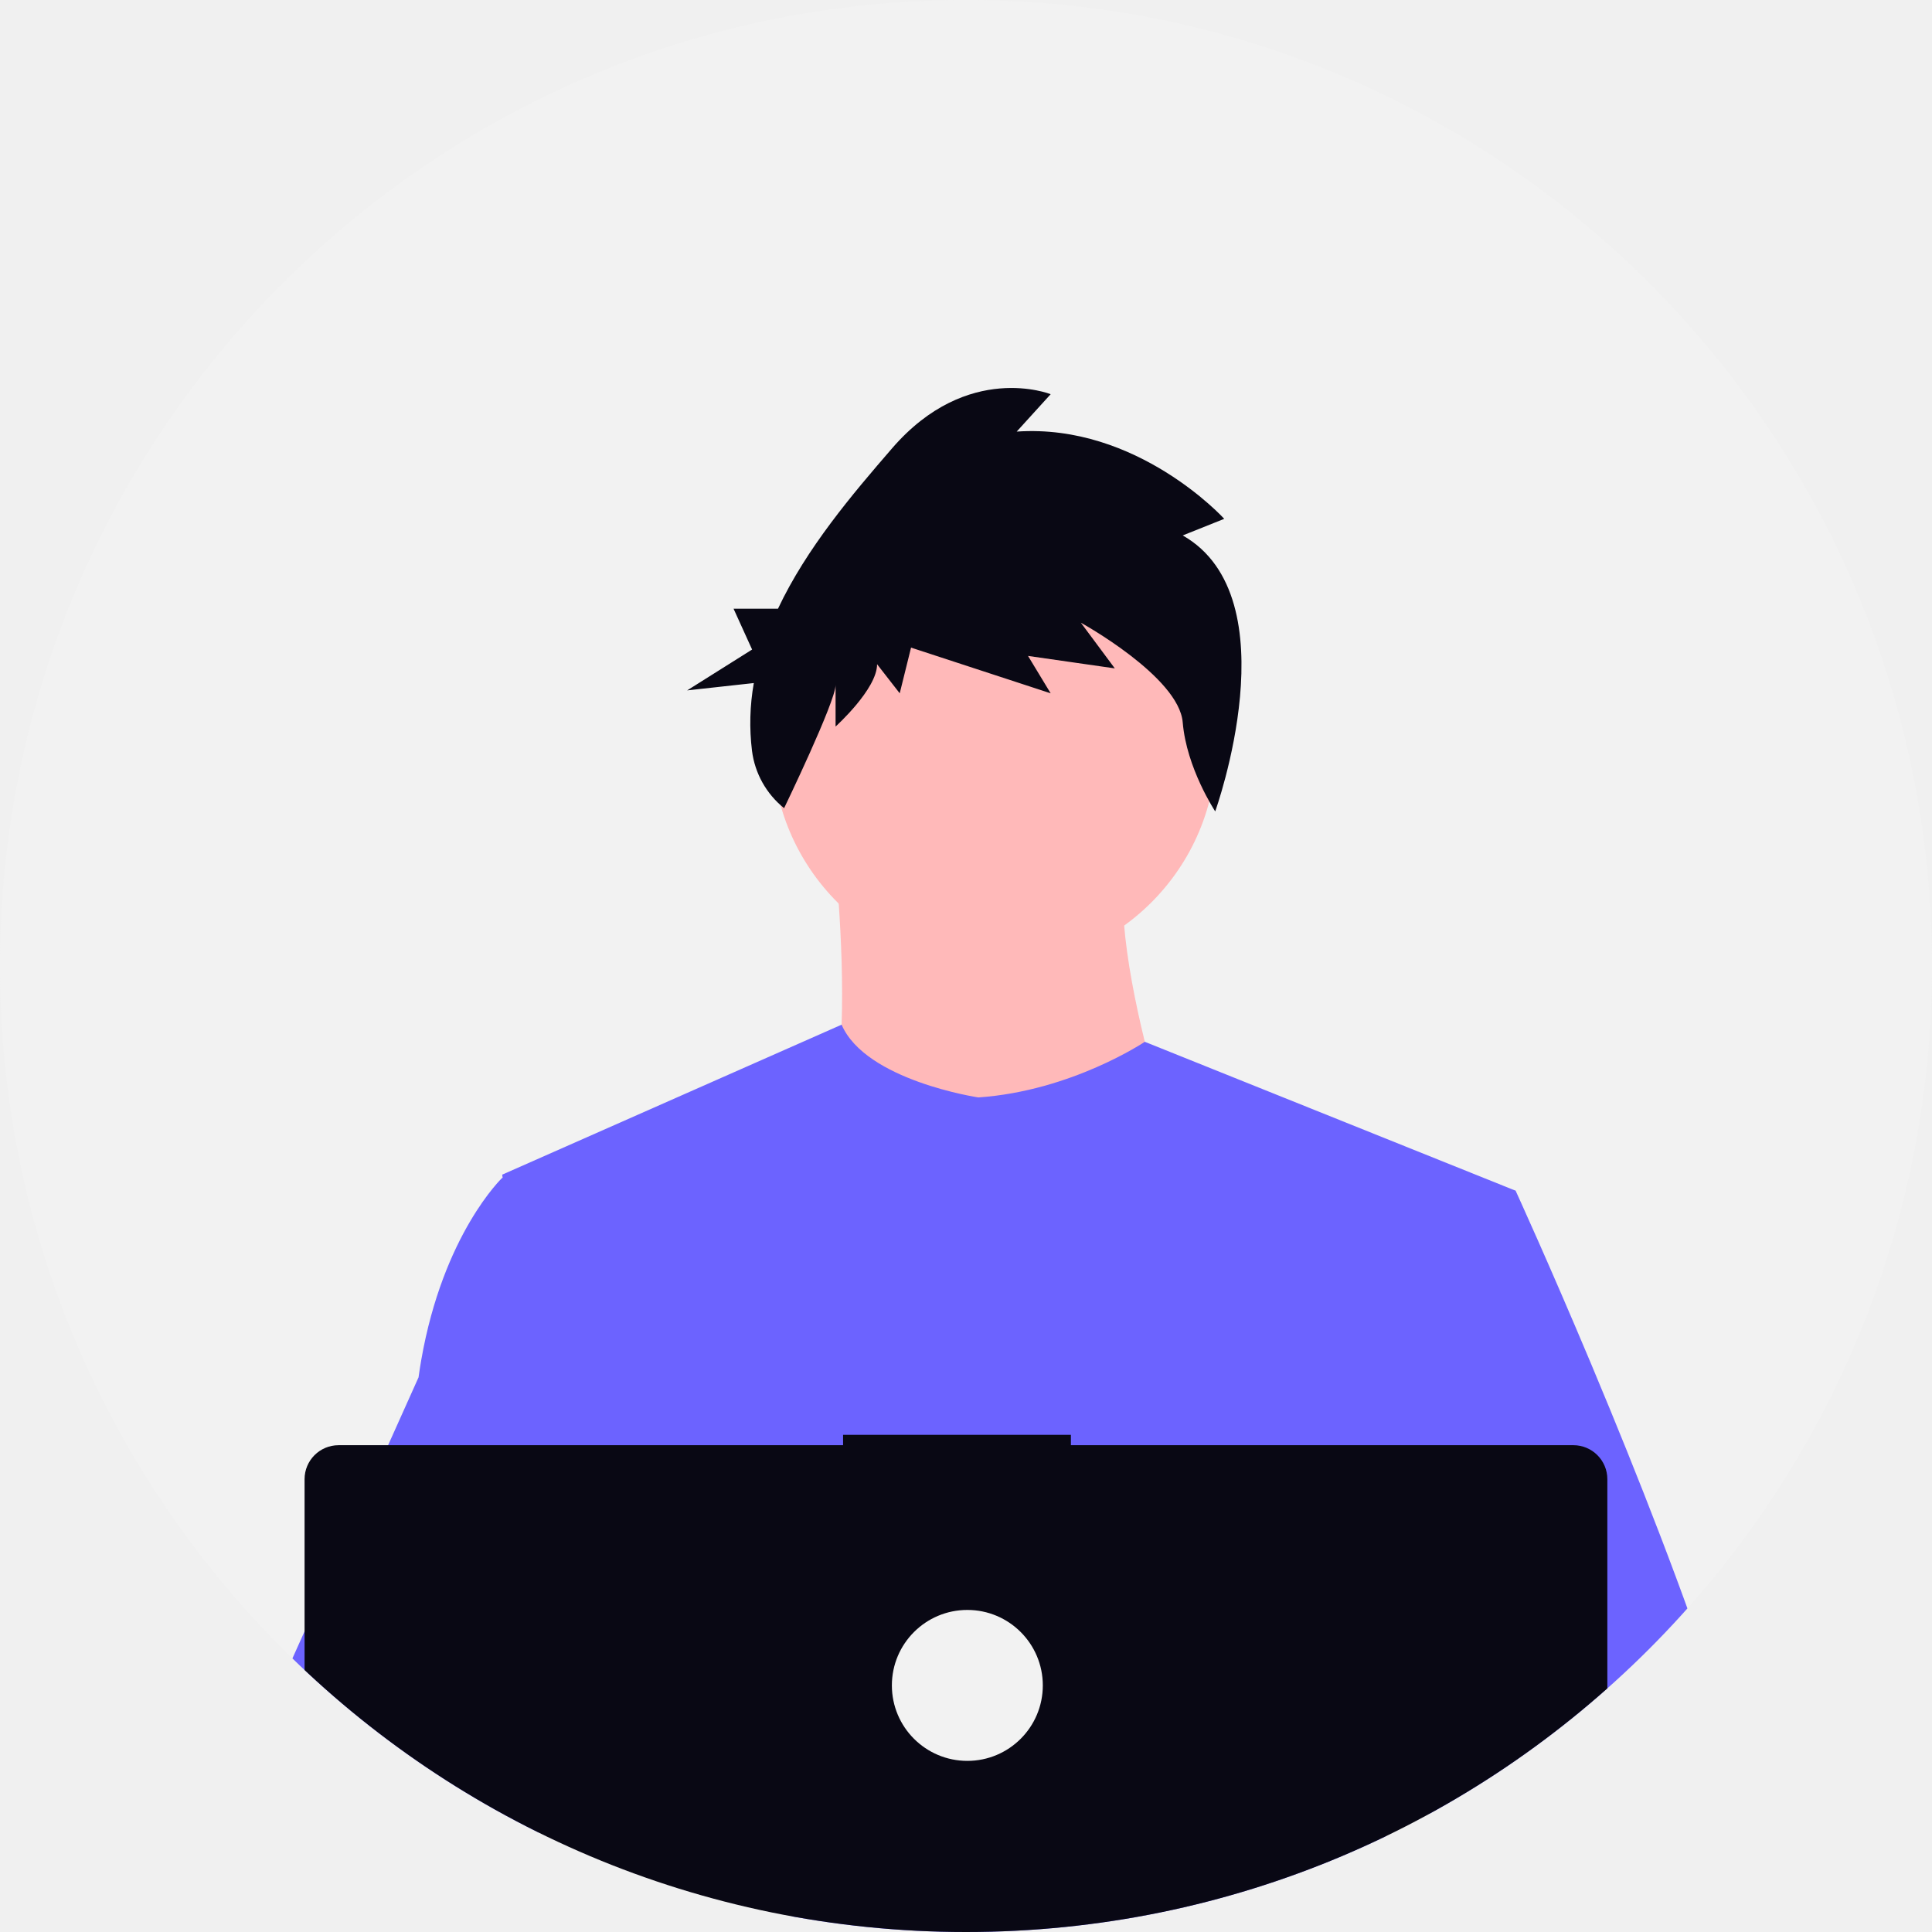
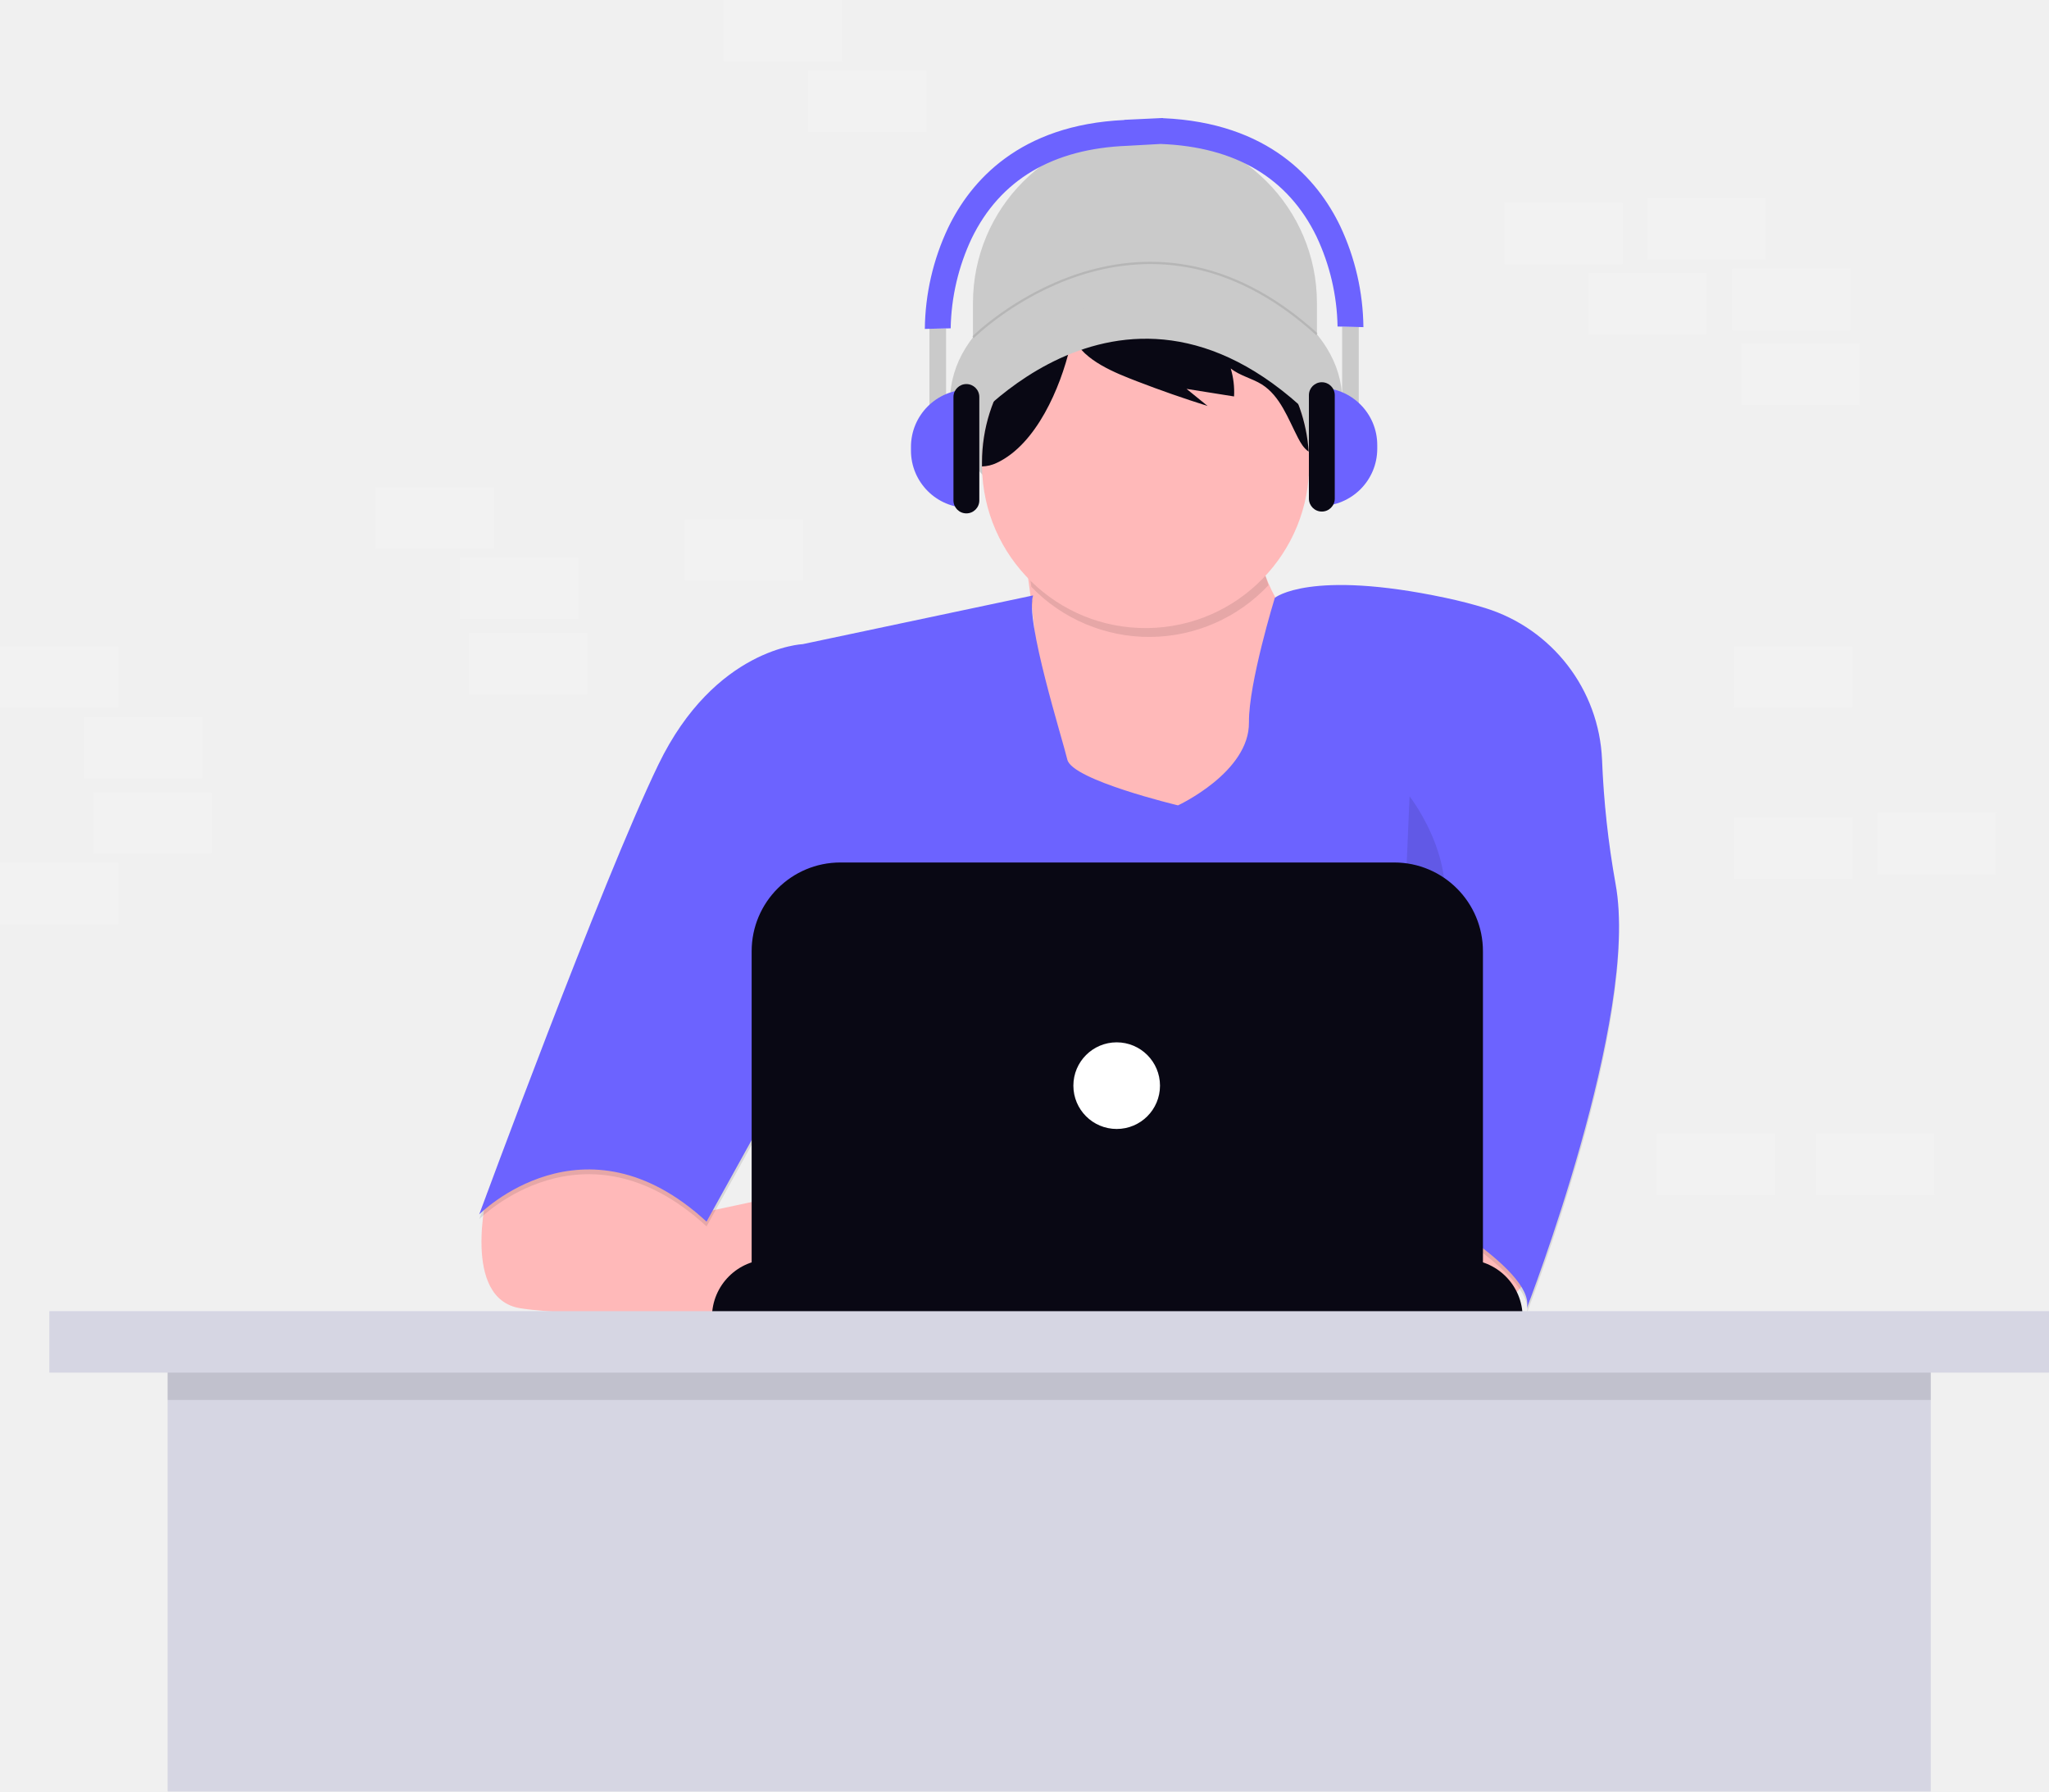
- <svg xmlns="http://www.w3.org/2000/svg" width="640" height="640" viewBox="0 0 640 640" role="img" artist="Katerina Limpitsouni" source="https://undraw.co/">
-   <defs>
-     <clipPath id="a-454">
-       <circle cx="320" cy="320" r="320" transform="translate(626 151)" fill="none" stroke="#707070" stroke-width="1" />
-     </clipPath>
-   </defs>
-   <g transform="translate(-626 -151)">
-     <circle cx="320" cy="320" r="320" transform="translate(626 151)" fill="#f2f2f2" />
-     <g clip-path="url(#a-454)">
-       <path d="M581.722,260.562S595.577,365,574.262,376.728s126.823,12.789,126.823,12.789-33.038-90.588-18.118-118.3Z" transform="translate(318.813 155.394)" fill="#ffb9b9" />
-       <circle cx="73.536" cy="73.536" r="73.536" transform="translate(881.887 324.39)" fill="#ffb9b9" />
-       <path d="M809.257,390.045l-12.32,56.1-26.05,118.69-.78,6.5-8.99,75.25-5.98,49.99-4.01,33.58c-24.38,12.53-42.05,21.18-42.05,21.18s-1.52-7.62-3.97-17.37c-17.11,5.13-48.77,13.64-75.6,15.34,9.77,10.89-141.12-266.12-146.91-303.16-4.66-29.81-8.16-55-8.9-60.36-.1-.7-.15-1.06-.15-1.06l112.43-49.68c7.99,18.53,45.3,24.1,45.3,24.1,30.91-2.13,55.14-18.43,55.14-18.43Z" transform="translate(318.813 155.394)" fill="#6c63ff" />
-       <path d="M720.129,154.235l13.749-5.5s-28.749-31.651-68.747-28.9l11.25-12.385s-27.5-11.009-52.5,17.89c-13.141,15.191-28.346,33.048-37.825,53.163H571.33l6.146,13.532-21.509,13.532,22.077-2.431a75.616,75.616,0,0,0-.6,22.445,29.041,29.041,0,0,0,10.634,19h0s17.052-35.3,17.052-40.8v13.761S618.88,205.157,618.88,196.9l7.5,9.633,3.75-15.137,46.248,15.137-7.5-12.385,28.749,4.128-11.25-15.137s32.5,17.89,33.749,33.027,10.762,29.481,10.762,29.481S756.378,174.877,720.129,154.235Z" transform="translate(297.666 174.133)" fill="#090814" />
-       <path d="M889.187,647.955c-7.49,8.12-26.05,20.35-48.55,33.59-8.37,4.92-17.28,9.99-26.37,15.03-21.69,12.03-44.4,23.95-63.14,33.58-24.38,12.53-42.05,21.18-42.05,21.18s-1.52-7.62-3.97-17.37c-3.28-13.05-8.22-29.92-13.37-37.39-.18-.26-.36-.5-.54-.74-1.5-1.97-3.01-3.12-4.5-3.12l74.42-46.13,32.16-19.94-23.17-55.31-29.06-69.38,17.54-55.81,17.63-56.1h33.04s10.94,23.88,24.93,57.18c2.09,4.98,4.25,10.17,6.45,15.53C869.417,532.755,905.3,630.5,889.187,647.955Z" transform="translate(318.813 155.394)" fill="#6c63ff" />
-       <path d="M556.677,695.915a47.792,47.792,0,0,0-8.1.66c-22.99,3.95-29.77,24.76-31.7,38.7a71.847,71.847,0,0,0-.7,12.86l-20.31-15.62-7.4-5.69c-17.81-6.21-33.68-17.24-47.44-30.25a238.478,238.478,0,0,1-31.95-37.89,334.144,334.144,0,0,1-24.72-42.4,31.184,31.184,0,0,1-.43-26.45l25.15-56.05,36.76-81.92q.4-2.925.89-5.72c7.29-41.8,26.82-60.36,26.82-60.36h14.92l9.98,60.36,12.4,74.99-8.69,28.34-20.08,65.45,19.19,20.84Z" transform="translate(318.813 155.394)" fill="#6c63ff" />
-       <path d="M828.381,510.145H661.938v-3.431H586.466v3.431H419.337A11.259,11.259,0,0,0,408.079,521.4V749.315a11.259,11.259,0,0,0,11.259,11.259H828.381a11.259,11.259,0,0,0,11.259-11.259V521.4a11.259,11.259,0,0,0-11.259-11.259Z" transform="translate(318.813 119.599)" fill="#090814" />
-       <circle cx="25" cy="25" r="25" transform="translate(921.445 684.314)" fill="#f2f2f2" />
-     </g>
+ <svg xmlns="http://www.w3.org/2000/svg" width="900.31" height="787" viewBox="0 0 900.31 787" role="img" artist="Katerina Limpitsouni" source="https://undraw.co/">
+   <g id="Group_2" data-name="Group 2" transform="translate(-510.055 -146.5)">
+     <rect id="Rectangle_34" data-name="Rectangle 34" width="52" height="27" transform="translate(1272.055 430.5)" fill="#f2f2f2" opacity="0.998" />
+     <rect id="Rectangle_36" data-name="Rectangle 36" width="52" height="27" transform="translate(1234.055 233.5)" fill="#f2f2f2" opacity="0.998" />
+     <rect id="Rectangle_37" data-name="Rectangle 37" width="52" height="27" transform="translate(1271.055 264.5)" fill="#f2f2f2" opacity="0.998" />
+     <rect id="Rectangle_38" data-name="Rectangle 38" width="52" height="27" transform="translate(1171.055 235.5)" fill="#f2f2f2" opacity="0.998" />
+     <rect id="Rectangle_39" data-name="Rectangle 39" width="52" height="27" transform="translate(510.055 525.5)" fill="#f2f2f2" opacity="0.998" />
+     <rect id="Rectangle_40" data-name="Rectangle 40" width="52" height="27" transform="translate(1275.055 297.5)" fill="#f2f2f2" opacity="0.998" />
+     <rect id="Rectangle_41" data-name="Rectangle 41" width="52" height="27" transform="translate(1208.055 266.5)" fill="#f2f2f2" opacity="0.998" />
+     <rect id="Rectangle_42" data-name="Rectangle 42" width="52" height="27" transform="translate(1335.055 503.5)" fill="#f2f2f2" opacity="0.998" />
+     <rect id="Rectangle_43" data-name="Rectangle 43" width="52" height="27" transform="translate(1272.055 505.5)" fill="#f2f2f2" opacity="0.998" />
+     <rect id="Rectangle_44" data-name="Rectangle 44" width="52" height="27" transform="translate(510.055 430.5)" fill="#f2f2f2" opacity="0.998" />
+     <rect id="Rectangle_45" data-name="Rectangle 45" width="52" height="27" transform="translate(547.055 461.5)" fill="#f2f2f2" opacity="0.998" />
+     <rect id="Rectangle_46" data-name="Rectangle 46" width="52" height="27" transform="translate(828.055 146.5)" fill="#f2f2f2" opacity="0.998" />
+     <rect id="Rectangle_47" data-name="Rectangle 47" width="52" height="27" transform="translate(1238.055 644.5)" fill="#f2f2f2" opacity="0.998" />
+     <rect id="Rectangle_48" data-name="Rectangle 48" width="52" height="27" transform="translate(551.055 494.5)" fill="#f2f2f2" opacity="0.998" />
+     <rect id="Rectangle_49" data-name="Rectangle 49" width="52" height="27" transform="translate(865.055 177.5)" fill="#f2f2f2" opacity="0.998" />
+     <rect id="Rectangle_50" data-name="Rectangle 50" width="52" height="27" transform="translate(675.055 360.5)" fill="#f2f2f2" opacity="0.998" />
+     <rect id="Rectangle_51" data-name="Rectangle 51" width="52" height="27" transform="translate(712.055 391.5)" fill="#f2f2f2" opacity="0.998" />
+     <rect id="Rectangle_52" data-name="Rectangle 52" width="52" height="27" transform="translate(811.055 374.5)" fill="#f2f2f2" opacity="0.998" />
+     <rect id="Rectangle_53" data-name="Rectangle 53" width="52" height="27" transform="translate(716.055 424.5)" fill="#f2f2f2" opacity="0.998" />
+     <rect id="Rectangle_54" data-name="Rectangle 54" width="52" height="27" transform="translate(1308.055 644.5)" fill="#f2f2f2" opacity="0.998" />
+     <path id="Path_72-1095" data-name="Path 72" d="M503.71,57.57h0a75.57,75.57,0,0,1,75.57,75.57v32.24H428.14V133.14a75.57,75.57,0,0,1,75.57-75.57Z" transform="translate(509.425 146.5)" fill="#cacaca" />
+     <ellipse id="Ellipse_16" data-name="Ellipse 16" cx="86.14" cy="59.19" rx="86.14" ry="59.19" transform="translate(927.525 263.26)" fill="#cacaca" />
+     <path id="Path_73-1096" data-name="Path 73" d="M598.44,289.79s18,94.07,0,119.44,55,35.41,55,35.41L729,417.16l10.57-67.65s-46-25.9-36.47-78.22Z" transform="translate(360.005 90)" fill="#ffb9b9" />
+     <path id="Path_74-1097" data-name="Path 74" d="M821.46,606.89s4.76,20.61-21.14,24.31a146.452,146.452,0,0,1-46.08-.55l-5.71-51.77h60.25Z" transform="translate(360.005 90)" fill="#ffb9b9" />
+     <path id="Path_75-1098" data-name="Path 75" d="M364.12,580.51S352.68,627,378.58,631.2s121,4.23,121,4.23v-55l-43.06,9.2L416.1,550.87Z" transform="translate(360.005 90)" fill="#ffb9b9" />
+     <path id="Path_76-1099" data-name="Path 76" d="M604,320.18l-101.21,21.4s-38.58,1.59-63.42,52.85-78.75,197.66-78.75,197.66,46-46.51,99.89,3.17l35.94-65-7.93,103.06H767V584.69s58.13,31.18,53.91,48.62c0,0,49.75-128.18,39-186.43a396.174,396.174,0,0,1-5.94-54.5h0a73,73,0,0,0-51.38-66.67c-5.24-1.61-11-3.12-17.4-4.47-59.72-12.68-75,0-75,0s-11.57,37.64-11.36,54.7c.26,21.93-31.18,36.47-31.18,36.47s-46.51-11.1-48.62-20.08S600.28,330.75,604,320.18Z" transform="translate(360.005 90)" opacity="0.1" />
+     <path id="Path_77-1100" data-name="Path 77" d="M604,318.07l-101.21,21.4s-38.58,1.59-63.42,52.85S360.61,590,360.61,590s46-46.51,99.89,3.17l35.94-65L488.51,631.2H767V582.58s58.13,31.18,53.91,48.62c0,0,49.75-128.18,39-186.43a396.194,396.194,0,0,1-5.94-54.5h0a73,73,0,0,0-51.38-66.67c-5.24-1.61-11-3.12-17.4-4.47-59.72-12.68-75,0-75,0s-11.57,37.64-11.36,54.7c.26,21.93-31.18,36.47-31.18,36.47s-46.51-11.1-48.62-20.08S600.28,328.64,604,318.07Z" transform="translate(360.005 90)" fill="#6c63ff" />
+     <path id="Path_78-1101" data-name="Path 78" d="M707.42,313.58a71.53,71.53,0,0,1-2.76-37.52L600,294.55s1.51,7.91,3.22,19.76a71.86,71.86,0,0,0,104.18-.73Z" transform="translate(360.005 90)" opacity="0.1" />
+     <path id="Path_79-1102" data-name="Path 79" d="M725.27,259.67a71.875,71.875,0,1,1-143.74,1.74c.01-.58.01-1.16.01-1.74a71.856,71.856,0,0,1,83.93-70.87h0a71.82,71.82,0,0,1,59.61,66.1Q725.27,257.27,725.27,259.67Z" transform="translate(360.005 90)" fill="#ffb9b9" />
+     <path id="Path_82-1103" data-name="Path 82" d="M628.36,192.3l.1-.06a71.816,71.816,0,0,0-46.93,67.43q0,.87,0,1.74a16,16,0,0,0,6.45-1.55c17.52-8.18,28-33.2,32.16-50.65C621.64,203,623.05,195.93,628.36,192.3Z" transform="translate(360.005 90)" fill="#090814" />
+     <path id="Path_83-1104" data-name="Path 83" d="M683.37,194.32a71.279,71.279,0,0,0-17.87-5.51,23.06,23.06,0,0,1,12.83,8.06,32.859,32.859,0,0,1,3.93,7,72.07,72.07,0,0,0-60.45,1.25c4.51,9.89,18.5,15.28,27.84,18.89q15.34,5.92,31,10.83l-9.24-7.5,20.87,3.32a36.153,36.153,0,0,0-1.46-12.3c4,3.22,9.3,4.3,13.64,7,8.13,5.13,11.52,15,15.95,23.55,1.17,2.26,2.55,4.57,4.66,6a71.91,71.91,0,0,0-41.7-60.59Z" transform="translate(360.005 90)" fill="#090814" />
+     <path id="Path_85-1105" data-name="Path 85" d="M573.33,246.19s74-92,159.61,0l-7.4-20.61s-40.17-58.66-68.7-46-56.55,21.67-56.55,21.67Z" transform="translate(360.005 90)" fill="#cacaca" />
+     <path id="Path_86-1106" data-name="Path 86" d="M512.55,444.38s-15.85,42.28,6.34,80.33-19.55,53.91-19.55,53.91" transform="translate(360.005 90)" opacity="0.1" />
+     <path id="Path_87-1107" data-name="Path 87" d="M769.4,406.33s27.48,34.88,9.51,66.06S762,578.62,762,578.62" transform="translate(360.005 90)" opacity="0.1" />
+     <path id="Path_88-1108" data-name="Path 88" d="M338.82,553.3H644.29a25.37,25.37,0,0,1,25.37,25.37H313.46A25.37,25.37,0,0,1,338.82,553.3Z" transform="translate(509.425 146.5)" fill="#090814" />
+     <path id="Path_89-1109" data-name="Path 89" d="M369.9,378.89H613.22a39,39,0,0,1,39,39V559.11H330.9V417.89A39,39,0,0,1,369.9,378.89Z" transform="translate(509.425 146.5)" fill="#090814" />
+     <circle id="Ellipse_17" data-name="Ellipse 17" cx="19.03" cy="19.03" r="19.03" transform="translate(981.685 604.4)" fill="#fff" />
+     <path id="Path_90-1110" data-name="Path 90" d="M577.56,204.7s72.72-72.68,151.15-1.33" transform="translate(360.005 90)" fill="none" stroke="#000" stroke-miterlimit="10" stroke-width="1" opacity="0.1" />
+     <rect id="Rectangle_55" data-name="Rectangle 55" width="7.3" height="41.39" transform="translate(1099.785 290.07)" fill="#cacaca" />
+     <path id="Path_91-1111" data-name="Path 91" d="M580.62,170.35h0a25.16,25.16,0,0,1,25.16,25.16v1.62a25.16,25.16,0,0,1-25.16,25.16h0Z" transform="translate(509.425 146.5)" fill="#6c63ff" />
+     <rect id="Rectangle_56" data-name="Rectangle 56" width="11.36" height="56.81" rx="5.68" transform="translate(1085.175 314.42)" fill="#090814" />
+     <rect id="Rectangle_57" data-name="Rectangle 57" width="7.3" height="41.39" transform="translate(925.745 332.27) rotate(180)" fill="#cacaca" />
+     <path id="Path_92-1112" data-name="Path 92" d="M550.32,227.66h0a25.16,25.16,0,0,1,25.16,25.16v1.62a25.16,25.16,0,0,1-25.16,25.16h0Z" transform="translate(1485.805 597.26) rotate(180)" fill="#6c63ff" />
+     <rect id="Rectangle_58" data-name="Rectangle 58" width="11.36" height="56.81" rx="5.68" transform="translate(940.355 372.03) rotate(180)" fill="#090814" />
+     <path id="Path_93-1113" data-name="Path 93" d="M738.92,155.83c-9.89-20.56-31.43-45.42-77.86-47.41v-.06h-.56l-16.45.78v.08c-46.12,2.12-67.56,26.89-77.42,47.38A106.59,106.59,0,0,0,556.41,201l5.68-.14,5.68-.13A96.651,96.651,0,0,1,577,161.21c12.52-25.72,35.56-39.39,68.47-40.66h0l14.55-.81h0C692.95,121,716,134.69,728.51,160.4a96.652,96.652,0,0,1,9.25,39.54l5.68.13,5.68.14a106.59,106.59,0,0,0-10.2-44.38Z" transform="translate(360.005 90)" fill="#6c63ff" />
+     <rect id="Rectangle_59" data-name="Rectangle 59" width="774.71" height="208" transform="translate(583.705 725.5)" fill="#d6d6e3" />
+     <rect id="Rectangle_60" data-name="Rectangle 60" width="774.71" height="22" transform="translate(583.705 739.5)" opacity="0.1" />
+     <rect id="Rectangle_61" data-name="Rectangle 61" width="878.63" height="27" transform="translate(531.735 722.5)" fill="#d6d6e3" />
  </g>
</svg>
